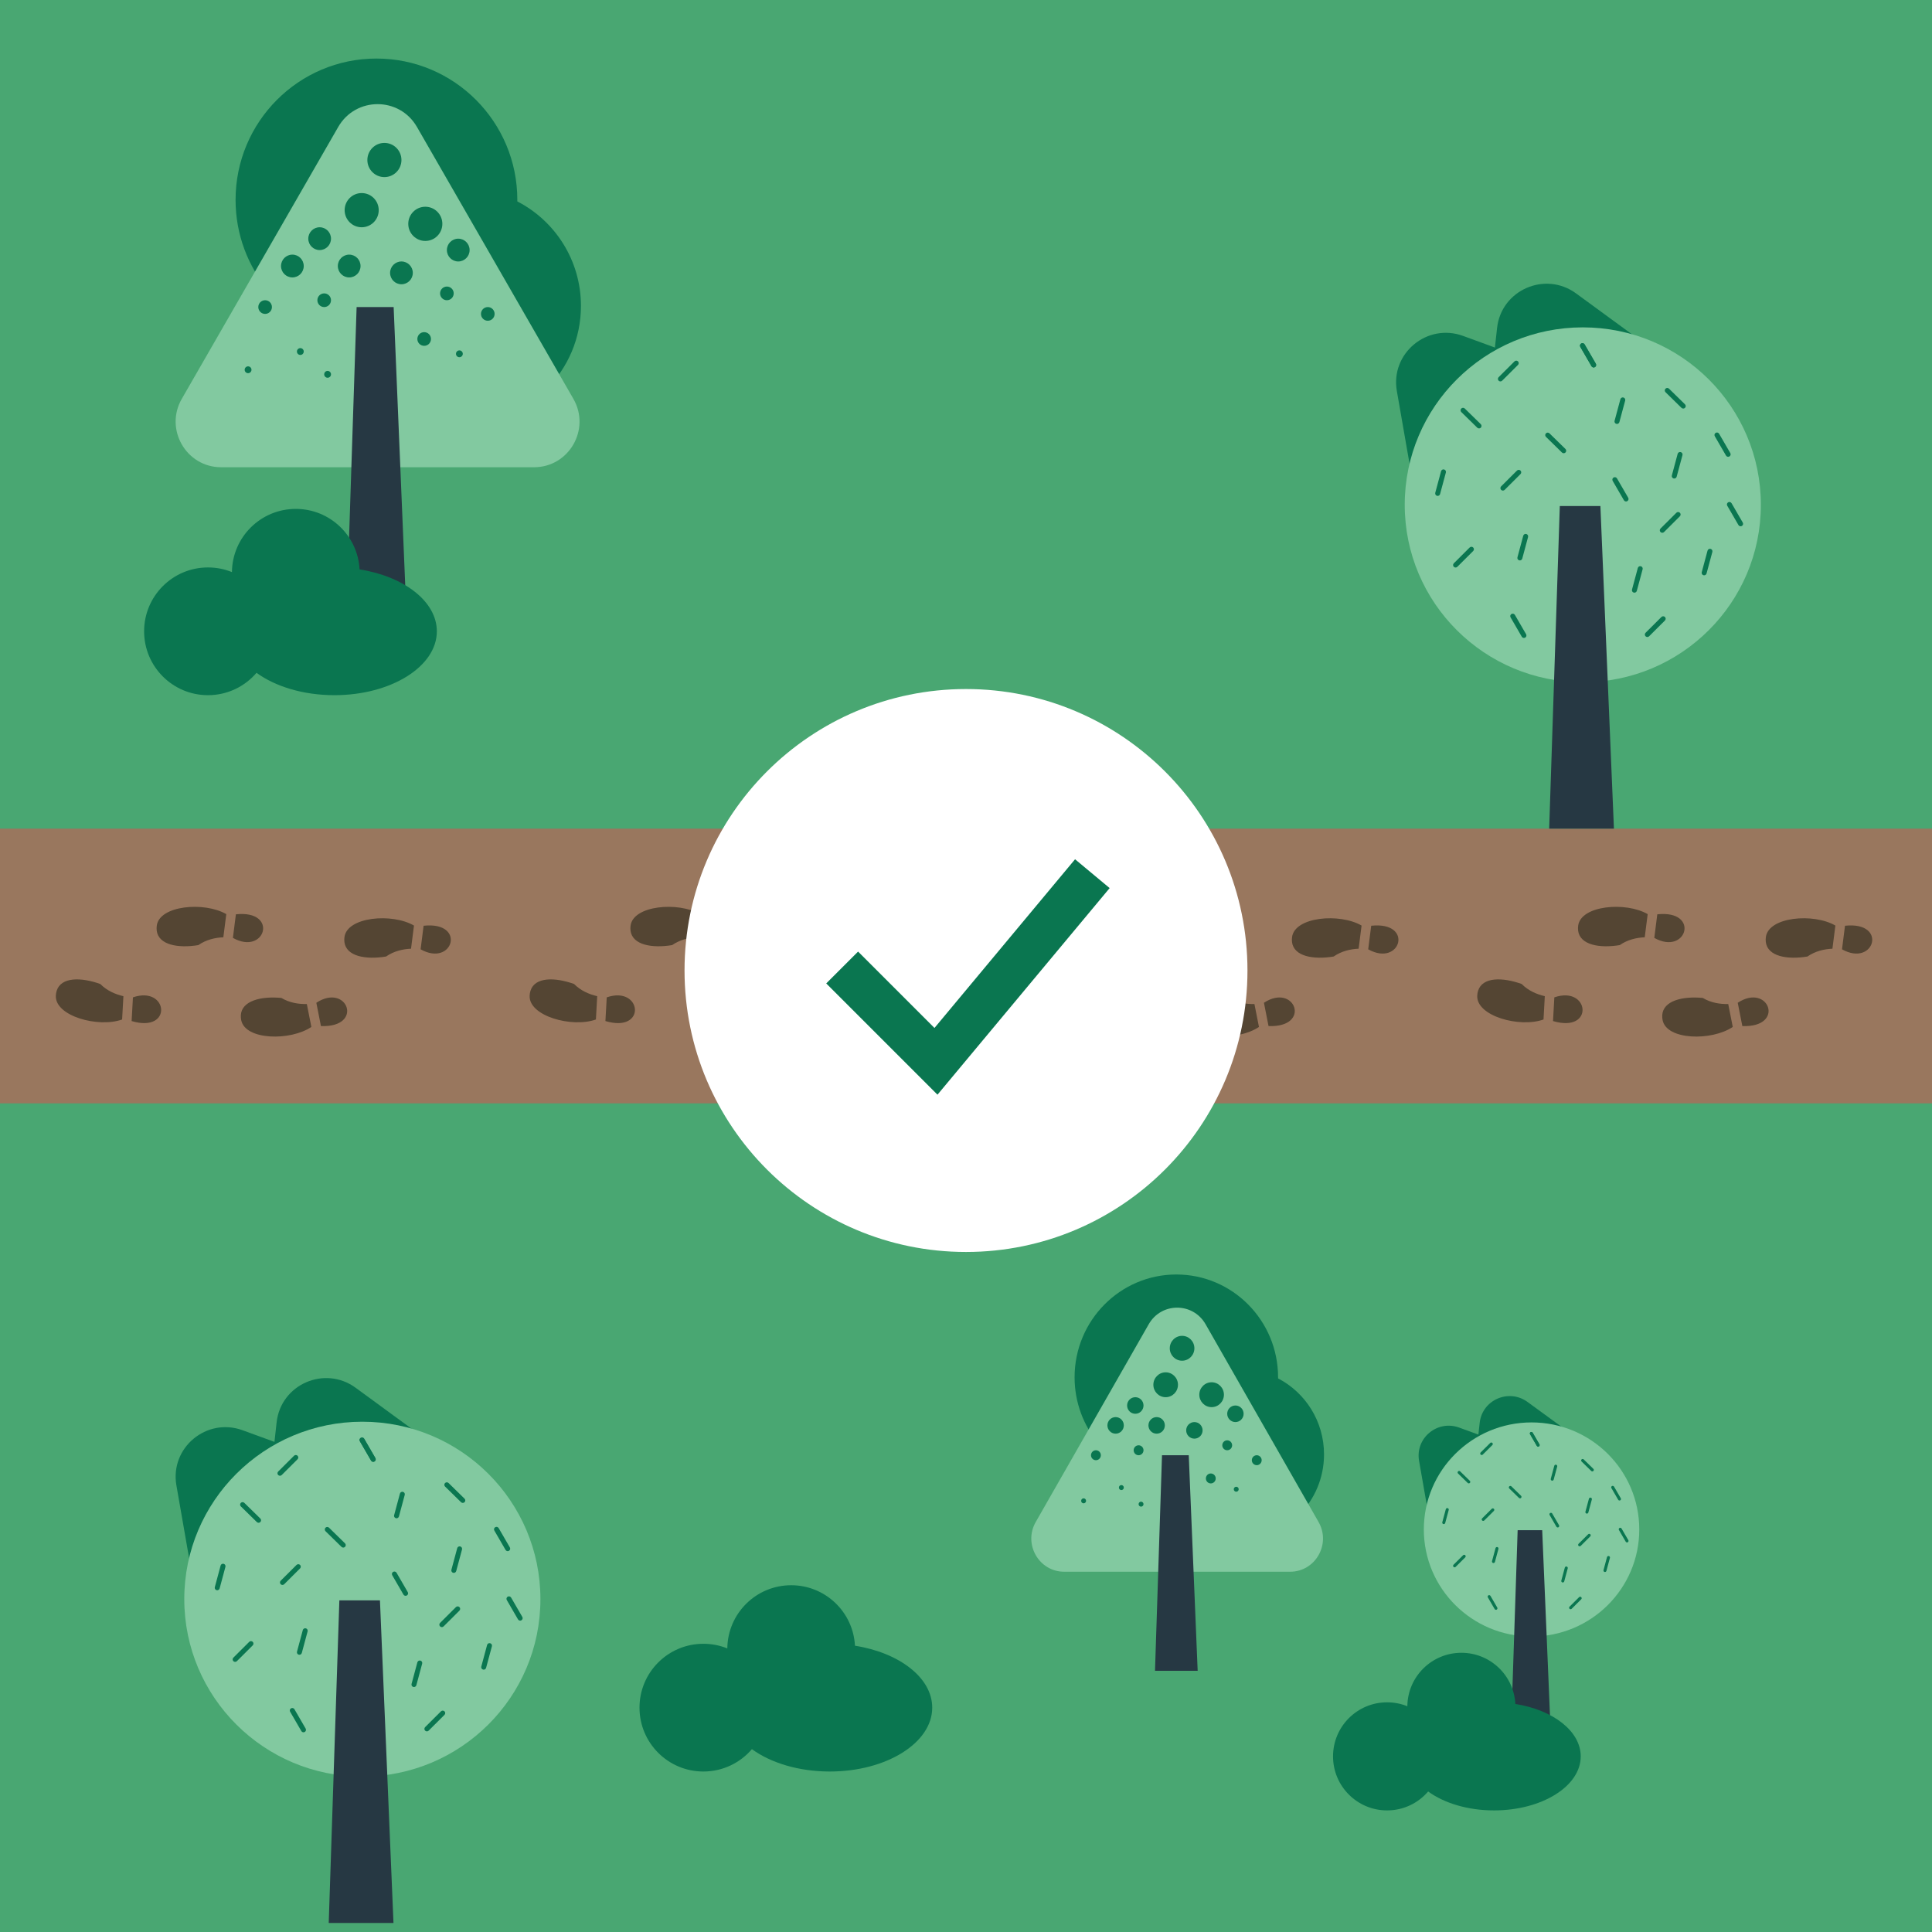
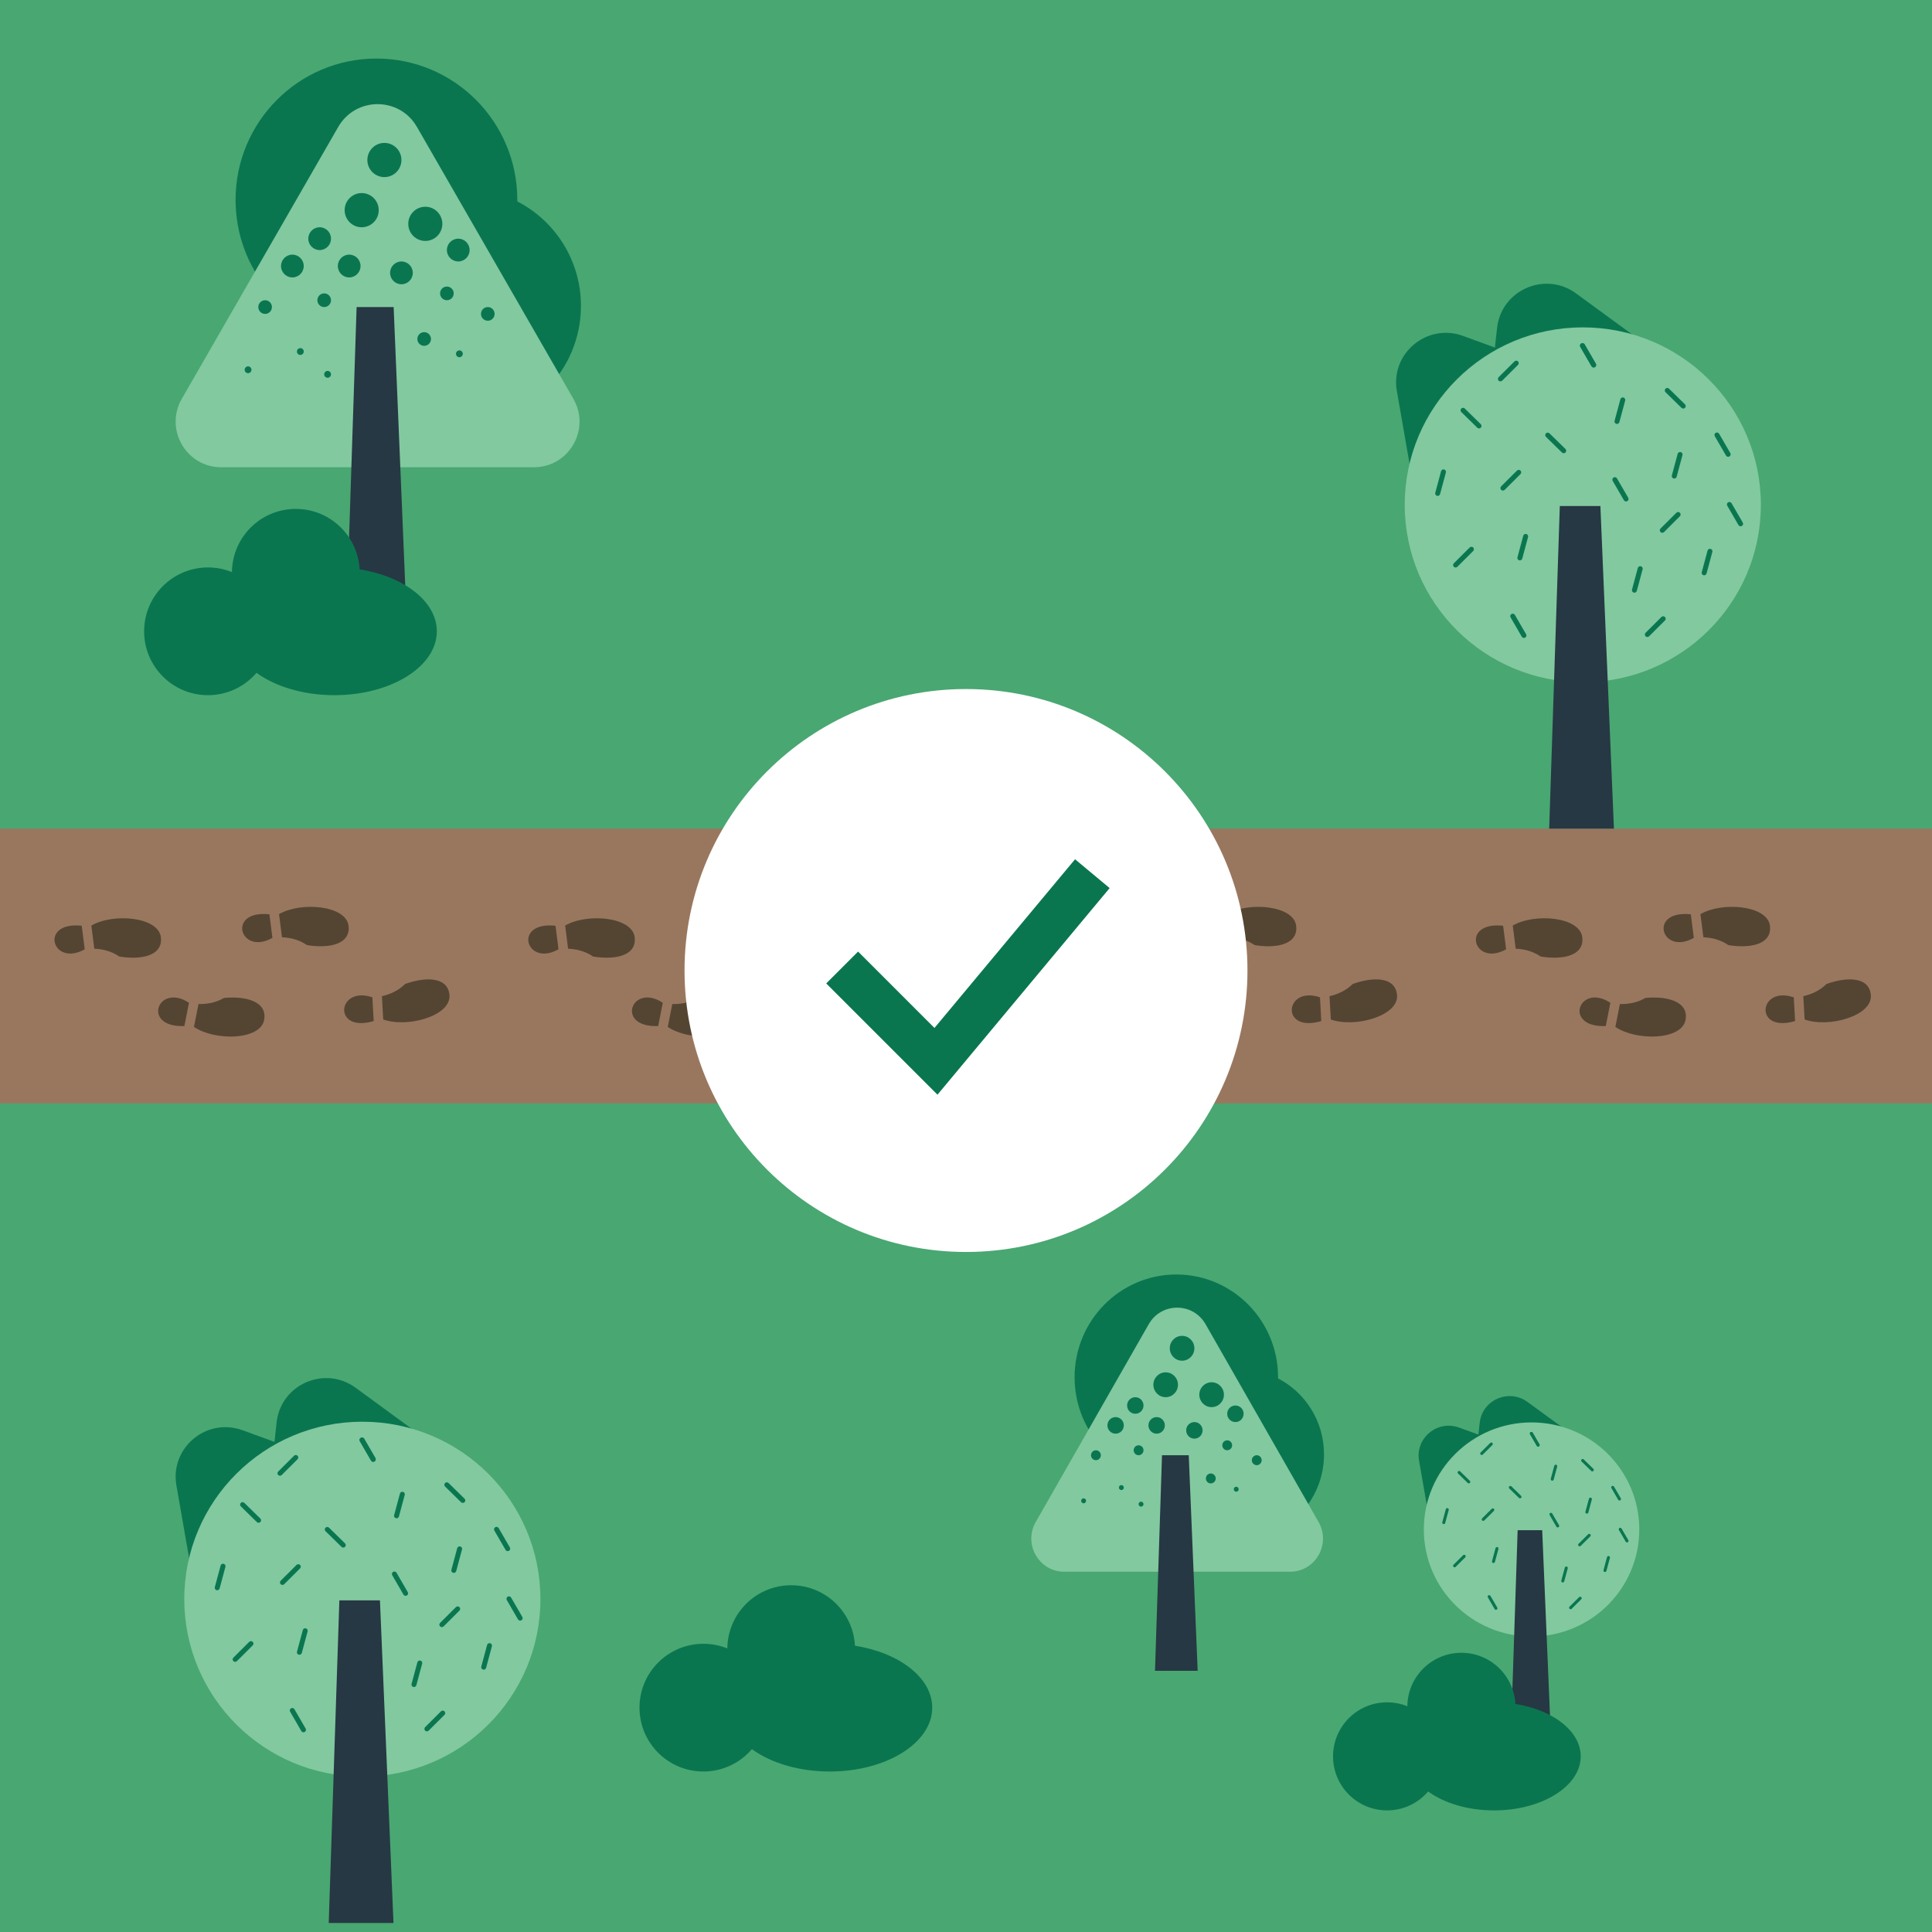
<svg xmlns="http://www.w3.org/2000/svg" width="429" height="429" viewBox="0 0 429 429" fill="none">
  <rect width="429" height="429" fill="#49A772" />
  <rect y="184" width="429" height="61" fill="#99775E" />
  <path d="M78.964 308.151C72.101 303.13 62.358 307.395 61.425 315.827L60.945 320.171L53.874 317.588C45.881 314.667 37.712 321.464 39.17 329.823L44.771 361.916C46.229 370.275 56.221 373.925 62.757 368.487L73.848 359.258L103.219 346.403C111.014 342.991 112.179 332.45 105.317 327.429L78.964 308.151Z" fill="#0A7650" />
  <path d="M120 355.09C120 376.85 102.297 394.489 80.46 394.489C58.623 394.489 40.92 376.85 40.92 355.09C40.92 333.331 58.623 315.692 80.46 315.692C102.297 315.692 120 333.331 120 355.09Z" fill="#82C9A0" />
  <path d="M87.373 427H72.995L75.355 355.366H84.368L87.373 427Z" fill="#263843" />
  <path d="M75.817 327.126C76.774 325.472 79.169 325.472 80.127 327.126C81.085 328.779 79.887 330.845 77.972 330.845C76.056 330.845 74.859 328.779 75.817 327.126Z" fill="#82C9A0" />
  <path d="M98.827 330.089C98.609 329.875 98.606 329.526 98.82 329.309C99.034 329.092 99.385 329.089 99.603 329.303L103.152 332.779C103.37 332.992 103.373 333.341 103.159 333.558C102.945 333.775 102.595 333.778 102.377 333.565L98.827 330.089Z" fill="#0A7650" />
  <path d="M72.283 340.007C72.065 339.794 72.062 339.445 72.276 339.228C72.49 339.011 72.841 339.008 73.058 339.221L76.608 342.697C76.826 342.91 76.829 343.259 76.615 343.476C76.401 343.693 76.051 343.696 75.833 343.483L72.283 340.007Z" fill="#0A7650" />
  <path d="M53.481 334.497C53.263 334.284 53.26 333.935 53.474 333.718C53.688 333.5 54.038 333.497 54.256 333.711L57.806 337.187C58.024 337.4 58.027 337.749 57.813 337.966C57.599 338.183 57.249 338.186 57.031 337.973L53.481 334.497Z" fill="#0A7650" />
  <path d="M65.845 347.49C66.061 347.275 66.411 347.275 66.627 347.49C66.843 347.705 66.843 348.054 66.627 348.269L63.108 351.776C62.892 351.991 62.542 351.991 62.326 351.776C62.11 351.561 62.11 351.212 62.326 350.997L65.845 347.49Z" fill="#0A7650" />
  <path d="M97.919 380.001C98.135 379.786 98.485 379.786 98.701 380.001C98.917 380.216 98.917 380.565 98.701 380.78L95.182 384.287C94.966 384.502 94.616 384.502 94.4 384.287C94.184 384.072 94.184 383.723 94.4 383.508L97.919 380.001Z" fill="#0A7650" />
  <path d="M65.292 323.245C65.508 323.03 65.858 323.03 66.074 323.245C66.29 323.46 66.29 323.809 66.074 324.024L62.555 327.531C62.339 327.746 61.989 327.746 61.773 327.531C61.557 327.316 61.557 326.967 61.773 326.751L65.292 323.245Z" fill="#0A7650" />
  <path d="M88.804 331.653C88.883 331.359 89.186 331.184 89.481 331.263C89.776 331.342 89.951 331.644 89.872 331.938L88.584 336.728C88.505 337.022 88.202 337.197 87.907 337.118C87.612 337.039 87.437 336.737 87.516 336.443L88.804 331.653Z" fill="#0A7650" />
  <path d="M67.237 361.96C67.316 361.666 67.619 361.491 67.914 361.57C68.209 361.649 68.384 361.951 68.305 362.245L67.017 367.035C66.938 367.329 66.635 367.503 66.34 367.425C66.045 367.346 65.87 367.044 65.949 366.75L67.237 361.96Z" fill="#0A7650" />
  <path d="M92.675 369.123C92.754 368.829 93.057 368.655 93.352 368.733C93.647 368.812 93.823 369.114 93.743 369.408L92.455 374.198C92.376 374.492 92.073 374.667 91.778 374.588C91.483 374.509 91.308 374.207 91.387 373.913L92.675 369.123Z" fill="#0A7650" />
  <path d="M101.523 343.775C101.602 343.482 101.905 343.307 102.2 343.386C102.495 343.465 102.671 343.767 102.591 344.061L101.303 348.851C101.224 349.145 100.921 349.319 100.626 349.241C100.331 349.162 100.156 348.86 100.235 348.566L101.523 343.775Z" fill="#0A7650" />
  <path d="M48.988 347.633C49.067 347.339 49.37 347.164 49.665 347.243C49.96 347.322 50.135 347.624 50.056 347.918L48.768 352.708C48.689 353.002 48.386 353.177 48.091 353.098C47.796 353.019 47.621 352.717 47.7 352.423L48.988 347.633Z" fill="#0A7650" />
-   <path d="M108.159 365.266C108.238 364.972 108.541 364.797 108.836 364.876C109.132 364.955 109.307 365.257 109.228 365.551L107.939 370.341C107.86 370.635 107.557 370.81 107.262 370.731C106.967 370.652 106.792 370.35 106.871 370.056L108.159 365.266Z" fill="#0A7650" />
+   <path d="M108.159 365.266C108.238 364.972 108.541 364.797 108.837 364.876C109.132 364.955 109.307 365.257 109.228 365.551L107.939 370.341C107.86 370.635 107.557 370.81 107.262 370.731C106.967 370.652 106.792 370.35 106.871 370.056L108.159 365.266Z" fill="#0A7650" />
  <path d="M112.534 355.292C112.382 355.029 112.472 354.692 112.737 354.539C113.001 354.387 113.34 354.478 113.492 354.741L115.981 359.036C116.134 359.299 116.043 359.636 115.778 359.789C115.514 359.941 115.176 359.851 115.023 359.587L112.534 355.292Z" fill="#0A7650" />
  <path d="M109.769 339.863C109.617 339.6 109.707 339.263 109.972 339.11C110.236 338.958 110.575 339.049 110.727 339.312L113.216 343.607C113.368 343.871 113.278 344.208 113.013 344.36C112.749 344.512 112.411 344.422 112.258 344.158L109.769 339.863Z" fill="#0A7650" />
  <path d="M79.907 320.026C79.754 319.763 79.845 319.426 80.11 319.273C80.374 319.121 80.712 319.211 80.865 319.475L83.354 323.77C83.506 324.033 83.416 324.37 83.151 324.523C82.887 324.675 82.549 324.585 82.396 324.321L79.907 320.026Z" fill="#0A7650" />
  <path d="M79.907 320.026C79.754 319.763 79.845 319.426 80.11 319.273C80.374 319.121 80.712 319.211 80.865 319.475L83.354 323.77C83.506 324.033 83.416 324.37 83.151 324.523C82.887 324.675 82.549 324.585 82.396 324.321L79.907 320.026Z" fill="#0A7650" />
  <path d="M87.096 349.782C86.944 349.518 87.034 349.181 87.299 349.029C87.563 348.877 87.901 348.967 88.054 349.231L90.543 353.526C90.695 353.789 90.605 354.126 90.34 354.278C90.076 354.431 89.737 354.34 89.585 354.077L87.096 349.782Z" fill="#0A7650" />
  <path d="M64.423 380.089C64.27 379.825 64.361 379.488 64.626 379.336C64.89 379.184 65.228 379.274 65.381 379.537L67.87 383.832C68.022 384.096 67.932 384.433 67.667 384.585C67.403 384.737 67.064 384.647 66.912 384.383L64.423 380.089Z" fill="#0A7650" />
  <path d="M55.338 364.572C55.554 364.357 55.904 364.357 56.12 364.572C56.336 364.787 56.336 365.136 56.12 365.351L52.601 368.858C52.385 369.073 52.035 369.073 51.819 368.858C51.603 368.643 51.603 368.294 51.819 368.079L55.338 364.572Z" fill="#0A7650" />
  <path d="M101.237 356.858C101.453 356.642 101.803 356.642 102.019 356.858C102.235 357.073 102.235 357.422 102.019 357.637L98.5 361.144C98.284 361.359 97.934 361.359 97.718 361.144C97.502 360.928 97.502 360.58 97.718 360.364L101.237 356.858Z" fill="#0A7650" />
  <path d="M339.176 311.297C335.024 308.268 329.13 310.841 328.566 315.929L328.275 318.549L323.998 316.991C319.162 315.229 314.221 319.33 315.103 324.372L318.491 343.735C319.373 348.777 325.418 350.98 329.371 347.699L336.081 342.131L353.849 334.375C358.564 332.317 359.269 325.957 355.117 322.928L339.176 311.297Z" fill="#0A7650" />
  <path d="M364 339.617C364 352.744 353.291 363.386 340.081 363.386C326.871 363.386 316.162 352.744 316.162 339.617C316.162 326.489 326.871 315.847 340.081 315.847C353.291 315.847 364 326.489 364 339.617Z" fill="#82C9A0" />
  <path d="M344.263 383H335.565L336.993 339.783H342.445L344.263 383Z" fill="#263843" />
  <path d="M337.272 322.745C337.851 321.748 339.3 321.748 339.879 322.745C340.459 323.742 339.734 324.989 338.575 324.989C337.417 324.989 336.692 323.742 337.272 322.745Z" fill="#82C9A0" />
  <path d="M351.192 324.533C351.06 324.404 351.058 324.194 351.188 324.063C351.317 323.932 351.529 323.93 351.661 324.059L353.808 326.156C353.94 326.284 353.942 326.495 353.812 326.626C353.683 326.757 353.471 326.759 353.339 326.63L351.192 324.533Z" fill="#0A7650" />
  <path d="M335.134 330.517C335.002 330.388 335.001 330.178 335.13 330.047C335.26 329.916 335.471 329.914 335.603 330.042L337.751 332.14C337.882 332.268 337.884 332.479 337.755 332.61C337.625 332.741 337.413 332.742 337.282 332.614L335.134 330.517Z" fill="#0A7650" />
  <path d="M323.76 327.192C323.628 327.064 323.626 326.853 323.756 326.722C323.885 326.591 324.097 326.589 324.229 326.718L326.377 328.815C326.508 328.944 326.51 329.154 326.381 329.285C326.251 329.416 326.039 329.418 325.908 329.289L323.76 327.192Z" fill="#0A7650" />
  <path d="M331.24 335.031C331.37 334.901 331.582 334.901 331.713 335.031C331.843 335.161 331.843 335.372 331.713 335.501L329.584 337.617C329.453 337.747 329.241 337.747 329.111 337.617C328.98 337.487 328.98 337.277 329.111 337.147L331.24 335.031Z" fill="#0A7650" />
  <path d="M350.642 354.645C350.773 354.515 350.985 354.515 351.116 354.645C351.246 354.775 351.246 354.986 351.116 355.115L348.987 357.231C348.856 357.361 348.644 357.361 348.514 357.231C348.383 357.101 348.383 356.891 348.514 356.761L350.642 354.645Z" fill="#0A7650" />
  <path d="M330.905 320.404C331.036 320.274 331.247 320.274 331.378 320.404C331.509 320.534 331.509 320.744 331.378 320.874L329.249 322.99C329.119 323.119 328.907 323.119 328.776 322.99C328.645 322.86 328.645 322.649 328.776 322.519L330.905 320.404Z" fill="#0A7650" />
  <path d="M345.128 325.476C345.176 325.299 345.36 325.194 345.538 325.241C345.717 325.289 345.822 325.471 345.775 325.649L344.995 328.539C344.948 328.716 344.764 328.821 344.586 328.774C344.407 328.726 344.301 328.544 344.349 328.366L345.128 325.476Z" fill="#0A7650" />
  <path d="M332.082 343.761C332.129 343.583 332.313 343.478 332.491 343.526C332.67 343.573 332.776 343.755 332.728 343.933L331.949 346.823C331.901 347 331.717 347.105 331.539 347.058C331.36 347.01 331.255 346.828 331.302 346.651L332.082 343.761Z" fill="#0A7650" />
  <path d="M347.47 348.082C347.518 347.905 347.701 347.8 347.88 347.847C348.058 347.895 348.164 348.077 348.116 348.255L347.337 351.145C347.289 351.322 347.106 351.427 346.927 351.38C346.749 351.332 346.643 351.15 346.691 350.972L347.47 348.082Z" fill="#0A7650" />
  <path d="M352.823 332.79C352.87 332.613 353.054 332.508 353.232 332.555C353.411 332.603 353.517 332.785 353.469 332.962L352.69 335.852C352.642 336.03 352.458 336.135 352.28 336.087C352.101 336.04 351.996 335.858 352.043 335.68L352.823 332.79Z" fill="#0A7650" />
  <path d="M321.042 335.117C321.09 334.94 321.273 334.835 321.452 334.882C321.63 334.93 321.736 335.112 321.688 335.289L320.909 338.179C320.861 338.357 320.678 338.462 320.499 338.414C320.321 338.367 320.215 338.185 320.263 338.007L321.042 335.117Z" fill="#0A7650" />
  <path d="M356.837 345.755C356.885 345.578 357.068 345.473 357.247 345.52C357.425 345.568 357.531 345.75 357.483 345.927L356.704 348.817C356.656 348.995 356.473 349.1 356.294 349.053C356.116 349.005 356.01 348.823 356.058 348.645L356.837 345.755Z" fill="#0A7650" />
  <path d="M359.484 339.738C359.391 339.579 359.446 339.376 359.606 339.284C359.766 339.192 359.971 339.247 360.063 339.406L361.569 341.997C361.661 342.156 361.606 342.359 361.446 342.451C361.286 342.543 361.082 342.488 360.989 342.329L359.484 339.738Z" fill="#0A7650" />
  <path d="M357.811 330.43C357.719 330.271 357.774 330.068 357.934 329.976C358.094 329.884 358.298 329.938 358.391 330.097L359.896 332.689C359.988 332.848 359.934 333.051 359.774 333.143C359.614 333.234 359.409 333.18 359.317 333.021L357.811 330.43Z" fill="#0A7650" />
  <path d="M339.746 318.462C339.654 318.303 339.709 318.1 339.869 318.008C340.029 317.916 340.233 317.971 340.326 318.13L341.831 320.721C341.924 320.88 341.869 321.083 341.709 321.175C341.549 321.267 341.344 321.212 341.252 321.053L339.746 318.462Z" fill="#0A7650" />
  <path d="M339.746 318.462C339.654 318.303 339.709 318.1 339.869 318.008C340.029 317.916 340.233 317.971 340.326 318.13L341.831 320.721C341.924 320.88 341.869 321.083 341.709 321.175C341.549 321.267 341.344 321.212 341.252 321.053L339.746 318.462Z" fill="#0A7650" />
  <path d="M344.095 336.414C344.003 336.255 344.058 336.051 344.218 335.96C344.378 335.868 344.582 335.922 344.675 336.081L346.18 338.672C346.272 338.831 346.218 339.035 346.058 339.127C345.898 339.218 345.693 339.164 345.601 339.005L344.095 336.414Z" fill="#0A7650" />
  <path d="M330.379 354.698C330.287 354.539 330.342 354.336 330.502 354.244C330.662 354.152 330.866 354.207 330.959 354.366L332.464 356.957C332.557 357.116 332.502 357.319 332.342 357.411C332.182 357.503 331.977 357.448 331.885 357.289L330.379 354.698Z" fill="#0A7650" />
-   <path d="M324.883 345.337C325.014 345.207 325.226 345.207 325.357 345.337C325.487 345.467 325.487 345.677 325.357 345.807L323.228 347.923C323.097 348.052 322.885 348.052 322.754 347.923C322.624 347.793 322.624 347.582 322.754 347.453L324.883 345.337Z" fill="#0A7650" />
+   <path d="M324.883 345.337C325.014 345.207 325.226 345.207 325.357 345.337C325.487 345.467 325.487 345.677 325.357 345.807L323.228 347.923C323.097 348.052 322.885 348.052 322.754 347.923C322.624 347.793 322.624 347.582 322.754 347.452L324.883 345.337Z" fill="#0A7650" />
  <path d="M352.65 340.683C352.78 340.553 352.992 340.553 353.123 340.683C353.253 340.813 353.253 341.023 353.123 341.153L350.994 343.268C350.863 343.398 350.651 343.398 350.521 343.268C350.39 343.139 350.39 342.928 350.521 342.798L352.65 340.683Z" fill="#0A7650" />
  <path d="M349.964 65.15C343.101 60.13 333.357 64.395 332.425 72.827L331.945 77.171L324.874 74.588C316.881 71.667 308.712 78.464 310.17 86.823L315.771 118.916C317.229 127.275 327.221 130.925 333.757 125.487L344.848 116.258L374.219 103.403C382.014 99.991 383.179 89.45 376.317 84.429L349.964 65.15Z" fill="#0A7650" />
  <path d="M391 112.09C391 133.85 373.297 151.489 351.46 151.489C329.623 151.489 311.92 133.85 311.92 112.09C311.92 90.331 329.623 72.692 351.46 72.692C373.297 72.692 391 90.331 391 112.09Z" fill="#82C9A0" />
  <path d="M358.373 184H343.995L346.355 112.366H355.368L358.373 184Z" fill="#263843" />
  <path d="M346.817 84.126C347.774 82.472 350.169 82.472 351.127 84.126C352.085 85.779 350.887 87.845 348.972 87.845C347.056 87.845 345.859 85.779 346.817 84.126Z" fill="#82C9A0" />
  <path d="M369.827 87.089C369.609 86.875 369.606 86.526 369.82 86.309C370.035 86.092 370.385 86.089 370.602 86.302L374.152 89.778C374.37 89.992 374.373 90.341 374.159 90.558C373.945 90.775 373.595 90.778 373.377 90.565L369.827 87.089Z" fill="#0A7650" />
  <path d="M343.283 97.007C343.065 96.794 343.062 96.445 343.276 96.228C343.49 96.011 343.84 96.008 344.058 96.221L347.608 99.697C347.826 99.91 347.829 100.259 347.615 100.476C347.401 100.693 347.051 100.696 346.833 100.483L343.283 97.007Z" fill="#0A7650" />
  <path d="M324.481 91.497C324.263 91.284 324.26 90.935 324.474 90.718C324.688 90.501 325.038 90.498 325.256 90.711L328.806 94.187C329.024 94.4 329.027 94.749 328.813 94.966C328.599 95.183 328.249 95.186 328.031 94.973L324.481 91.497Z" fill="#0A7650" />
  <path d="M336.845 104.49C337.061 104.275 337.411 104.275 337.627 104.49C337.843 104.705 337.843 105.054 337.627 105.269L334.108 108.776C333.892 108.991 333.542 108.991 333.326 108.776C333.11 108.561 333.11 108.212 333.326 107.997L336.845 104.49Z" fill="#0A7650" />
  <path d="M368.919 137.001C369.135 136.786 369.485 136.786 369.701 137.001C369.917 137.216 369.917 137.565 369.701 137.78L366.182 141.287C365.966 141.502 365.616 141.502 365.4 141.287C365.184 141.072 365.184 140.723 365.4 140.508L368.919 137.001Z" fill="#0A7650" />
  <path d="M336.292 80.245C336.508 80.029 336.858 80.029 337.074 80.245C337.29 80.46 337.29 80.809 337.074 81.024L333.555 84.531C333.339 84.746 332.989 84.746 332.773 84.531C332.557 84.316 332.557 83.967 332.773 83.751L336.292 80.245Z" fill="#0A7650" />
  <path d="M359.804 88.653C359.883 88.359 360.186 88.184 360.481 88.263C360.776 88.342 360.951 88.644 360.872 88.938L359.584 93.728C359.505 94.022 359.202 94.197 358.907 94.118C358.612 94.039 358.437 93.737 358.516 93.443L359.804 88.653Z" fill="#0A7650" />
  <path d="M338.237 118.96C338.316 118.666 338.619 118.491 338.914 118.57C339.209 118.649 339.384 118.951 339.305 119.245L338.017 124.035C337.938 124.329 337.635 124.503 337.34 124.425C337.045 124.346 336.87 124.044 336.949 123.75L338.237 118.96Z" fill="#0A7650" />
  <path d="M363.675 126.123C363.754 125.829 364.057 125.655 364.352 125.733C364.647 125.812 364.822 126.114 364.743 126.408L363.455 131.198C363.376 131.492 363.073 131.667 362.778 131.588C362.483 131.509 362.308 131.207 362.387 130.913L363.675 126.123Z" fill="#0A7650" />
  <path d="M372.523 100.775C372.602 100.482 372.905 100.307 373.2 100.386C373.495 100.465 373.671 100.767 373.591 101.061L372.303 105.851C372.224 106.145 371.921 106.319 371.626 106.241C371.331 106.162 371.156 105.86 371.235 105.566L372.523 100.775Z" fill="#0A7650" />
  <path d="M319.988 104.633C320.067 104.339 320.37 104.164 320.665 104.243C320.96 104.322 321.135 104.624 321.056 104.918L319.768 109.708C319.689 110.002 319.386 110.177 319.091 110.098C318.796 110.019 318.621 109.717 318.7 109.423L319.988 104.633Z" fill="#0A7650" />
-   <path d="M379.159 122.266C379.238 121.972 379.541 121.797 379.836 121.876C380.132 121.955 380.307 122.257 380.228 122.551L378.939 127.341C378.86 127.635 378.557 127.81 378.262 127.731C377.967 127.652 377.792 127.35 377.871 127.056L379.159 122.266Z" fill="#0A7650" />
+   <path d="M379.159 122.266C379.238 121.972 379.541 121.797 379.837 121.876C380.132 121.955 380.307 122.257 380.228 122.551L378.939 127.341C378.86 127.635 378.557 127.81 378.262 127.731C377.967 127.652 377.792 127.35 377.871 127.056L379.159 122.266Z" fill="#0A7650" />
  <path d="M383.534 112.292C383.382 112.029 383.472 111.692 383.737 111.539C384.001 111.387 384.34 111.478 384.492 111.741L386.981 116.036C387.134 116.299 387.043 116.636 386.778 116.789C386.514 116.941 386.176 116.851 386.023 116.587L383.534 112.292Z" fill="#0A7650" />
  <path d="M380.769 96.863C380.617 96.6 380.707 96.263 380.972 96.111C381.236 95.958 381.575 96.049 381.727 96.312L384.216 100.607C384.368 100.871 384.278 101.208 384.013 101.36C383.749 101.512 383.411 101.422 383.258 101.158L380.769 96.863Z" fill="#0A7650" />
  <path d="M350.907 77.026C350.755 76.763 350.845 76.425 351.11 76.273C351.374 76.121 351.712 76.212 351.865 76.475L354.354 80.77C354.506 81.034 354.416 81.371 354.151 81.523C353.887 81.675 353.548 81.585 353.396 81.321L350.907 77.026Z" fill="#0A7650" />
  <path d="M350.907 77.026C350.755 76.763 350.845 76.425 351.11 76.273C351.374 76.121 351.712 76.212 351.865 76.475L354.354 80.77C354.506 81.034 354.416 81.371 354.151 81.523C353.887 81.675 353.548 81.585 353.396 81.321L350.907 77.026Z" fill="#0A7650" />
  <path d="M358.096 106.782C357.944 106.518 358.034 106.181 358.299 106.029C358.563 105.877 358.901 105.967 359.054 106.231L361.543 110.526C361.695 110.789 361.605 111.126 361.34 111.278C361.076 111.431 360.738 111.34 360.585 111.077L358.096 106.782Z" fill="#0A7650" />
  <path d="M335.423 137.089C335.27 136.825 335.361 136.488 335.626 136.336C335.89 136.184 336.228 136.274 336.381 136.537L338.869 140.832C339.022 141.096 338.932 141.433 338.667 141.585C338.403 141.737 338.064 141.647 337.912 141.383L335.423 137.089Z" fill="#0A7650" />
  <path d="M326.338 121.572C326.554 121.357 326.904 121.357 327.12 121.572C327.336 121.787 327.336 122.136 327.12 122.351L323.601 125.858C323.385 126.073 323.035 126.073 322.819 125.858C322.603 125.643 322.603 125.294 322.819 125.079L326.338 121.572Z" fill="#0A7650" />
  <path d="M372.237 113.858C372.453 113.642 372.803 113.642 373.019 113.858C373.235 114.073 373.235 114.422 373.019 114.637L369.5 118.144C369.284 118.359 368.934 118.359 368.718 118.144C368.502 117.928 368.502 117.58 368.718 117.364L372.237 113.858Z" fill="#0A7650" />
  <path d="M283.796 306.072C283.797 305.991 283.797 305.91 283.797 305.828C283.797 293.221 273.682 283 261.205 283C248.727 283 238.612 293.221 238.612 305.828C238.612 317.065 246.646 326.405 257.226 328.304C259.513 336.169 266.71 341.912 275.234 341.912C285.598 341.912 294 333.422 294 322.95C294 315.594 289.855 309.216 283.796 306.072Z" fill="#0A7650" />
  <path d="M255.075 294.046C257.88 289.137 264.893 289.137 267.698 294.046L292.786 337.954C295.591 342.863 292.085 349 286.475 349H261.387H236.299C230.689 349 227.182 342.863 229.987 337.954L255.075 294.046Z" fill="#82C9A0" />
  <path d="M265.942 371H256.468L258.023 323.134H263.962L265.942 371Z" fill="#263843" />
  <path d="M261.569 307.485C261.569 309.01 260.345 310.247 258.836 310.247C257.327 310.247 256.103 309.01 256.103 307.485C256.103 305.96 257.327 304.724 258.836 304.724C260.345 304.724 261.569 305.96 261.569 307.485Z" fill="#0A7650" />
  <path d="M265.213 299.385C265.213 300.91 263.989 302.146 262.48 302.146C260.971 302.146 259.747 300.91 259.747 299.385C259.747 297.86 260.971 296.623 262.48 296.623C263.989 296.623 265.213 297.86 265.213 299.385Z" fill="#0A7650" />
  <path d="M271.772 309.695C271.772 311.22 270.548 312.456 269.039 312.456C267.53 312.456 266.306 311.22 266.306 309.695C266.306 308.169 267.53 306.933 269.039 306.933C270.548 306.933 271.772 308.169 271.772 309.695Z" fill="#0A7650" />
  <path d="M253.917 312.088C253.917 313.105 253.101 313.929 252.095 313.929C251.089 313.929 250.273 313.105 250.273 312.088C250.273 311.071 251.089 310.247 252.095 310.247C253.101 310.247 253.917 311.071 253.917 312.088Z" fill="#0A7650" />
  <path d="M258.654 316.506C258.654 317.523 257.838 318.347 256.832 318.347C255.826 318.347 255.01 317.523 255.01 316.506C255.01 315.49 255.826 314.665 256.832 314.665C257.838 314.665 258.654 315.49 258.654 316.506Z" fill="#0A7650" />
  <path d="M267.035 317.611C267.035 318.628 266.219 319.452 265.213 319.452C264.207 319.452 263.391 318.628 263.391 317.611C263.391 316.594 264.207 315.77 265.213 315.77C266.219 315.77 267.035 316.594 267.035 317.611Z" fill="#0A7650" />
  <path d="M276.145 313.929C276.145 314.946 275.329 315.77 274.323 315.77C273.317 315.77 272.501 314.946 272.501 313.929C272.501 312.912 273.317 312.088 274.323 312.088C275.329 312.088 276.145 312.912 276.145 313.929Z" fill="#0A7650" />
  <path d="M249.544 316.506C249.544 317.523 248.728 318.347 247.722 318.347C246.716 318.347 245.9 317.523 245.9 316.506C245.9 315.49 246.716 314.665 247.722 314.665C248.728 314.665 249.544 315.49 249.544 316.506Z" fill="#0A7650" />
  <path d="M253.917 322.029C253.917 322.639 253.427 323.134 252.824 323.134C252.22 323.134 251.73 322.639 251.73 322.029C251.73 321.419 252.22 320.925 252.824 320.925C253.427 320.925 253.917 321.419 253.917 322.029Z" fill="#0A7650" />
  <path d="M273.594 320.925C273.594 321.535 273.105 322.029 272.501 322.029C271.897 322.029 271.408 321.535 271.408 320.925C271.408 320.315 271.897 319.82 272.501 319.82C273.105 319.82 273.594 320.315 273.594 320.925Z" fill="#0A7650" />
  <path d="M269.95 328.289C269.95 328.899 269.461 329.393 268.857 329.393C268.253 329.393 267.764 328.899 267.764 328.289C267.764 327.679 268.253 327.184 268.857 327.184C269.461 327.184 269.95 327.679 269.95 328.289Z" fill="#0A7650" />
  <path d="M244.443 323.134C244.443 323.744 243.953 324.238 243.349 324.238C242.746 324.238 242.256 323.744 242.256 323.134C242.256 322.524 242.746 322.029 243.349 322.029C243.953 322.029 244.443 322.524 244.443 323.134Z" fill="#0A7650" />
  <path d="M280.153 324.238C280.153 324.849 279.664 325.343 279.06 325.343C278.456 325.343 277.967 324.849 277.967 324.238C277.967 323.628 278.456 323.134 279.06 323.134C279.664 323.134 280.153 323.628 280.153 324.238Z" fill="#0A7650" />
  <path d="M241.163 333.259C241.163 333.564 240.918 333.812 240.616 333.812C240.315 333.812 240.07 333.564 240.07 333.259C240.07 332.954 240.315 332.707 240.616 332.707C240.918 332.707 241.163 332.954 241.163 333.259Z" fill="#0A7650" />
  <path d="M253.917 333.996C253.917 334.301 253.672 334.548 253.37 334.548C253.068 334.548 252.824 334.301 252.824 333.996C252.824 333.691 253.068 333.444 253.37 333.444C253.672 333.444 253.917 333.691 253.917 333.996Z" fill="#0A7650" />
  <path d="M249.544 330.314C249.544 330.619 249.299 330.866 248.997 330.866C248.696 330.866 248.451 330.619 248.451 330.314C248.451 330.009 248.696 329.762 248.997 329.762C249.299 329.762 249.544 330.009 249.544 330.314Z" fill="#0A7650" />
  <path d="M275.052 330.682C275.052 330.987 274.807 331.234 274.505 331.234C274.203 331.234 273.958 330.987 273.958 330.682C273.958 330.377 274.203 330.13 274.505 330.13C274.807 330.13 275.052 330.377 275.052 330.682Z" fill="#0A7650" />
  <path d="M114.871 44.723C114.872 44.612 114.873 44.501 114.873 44.389C114.873 27.053 100.867 13 83.591 13C66.315 13 52.309 27.053 52.309 44.389C52.309 59.839 63.433 72.681 78.082 75.293C81.249 86.108 91.213 94.004 103.016 94.004C117.367 94.004 129 82.331 129 67.931C129 57.816 123.26 49.047 114.871 44.723Z" fill="#0A7650" />
  <path d="M75.104 28.188C78.988 21.438 88.698 21.438 92.582 28.188L127.32 88.562C131.204 95.312 126.349 103.75 118.581 103.75H83.843H49.106C41.338 103.75 36.483 95.312 40.367 88.562L75.104 28.188Z" fill="#82C9A0" />
  <path d="M90.15 134H77.032L79.186 68.184H87.409L90.15 134Z" fill="#263843" />
  <path d="M84.096 46.667C84.096 48.764 82.401 50.464 80.311 50.464C78.222 50.464 76.527 48.764 76.527 46.667C76.527 44.57 78.222 42.87 80.311 42.87C82.401 42.87 84.096 44.57 84.096 46.667Z" fill="#0A7650" />
  <path d="M89.141 35.529C89.141 37.626 87.447 39.326 85.357 39.326C83.267 39.326 81.573 37.626 81.573 35.529C81.573 33.432 83.267 31.732 85.357 31.732C87.447 31.732 89.141 33.432 89.141 35.529Z" fill="#0A7650" />
  <path d="M98.223 49.705C98.223 51.802 96.529 53.502 94.439 53.502C92.349 53.502 90.655 51.802 90.655 49.705C90.655 47.608 92.349 45.908 94.439 45.908C96.529 45.908 98.223 47.608 98.223 49.705Z" fill="#0A7650" />
  <path d="M73.5 52.996C73.5 54.394 72.371 55.527 70.977 55.527C69.584 55.527 68.455 54.394 68.455 52.996C68.455 51.598 69.584 50.464 70.977 50.464C72.371 50.464 73.5 51.598 73.5 52.996Z" fill="#0A7650" />
  <path d="M80.059 59.071C80.059 60.469 78.93 61.602 77.537 61.602C76.143 61.602 75.014 60.469 75.014 59.071C75.014 57.673 76.143 56.54 77.537 56.54C78.93 56.54 80.059 57.673 80.059 59.071Z" fill="#0A7650" />
  <path d="M91.664 60.59C91.664 61.988 90.534 63.121 89.141 63.121C87.748 63.121 86.618 61.988 86.618 60.59C86.618 59.192 87.748 58.059 89.141 58.059C90.534 58.059 91.664 59.192 91.664 60.59Z" fill="#0A7650" />
  <path d="M104.277 55.527C104.277 56.925 103.148 58.059 101.755 58.059C100.361 58.059 99.232 56.925 99.232 55.527C99.232 54.129 100.361 52.996 101.755 52.996C103.148 52.996 104.277 54.129 104.277 55.527Z" fill="#0A7650" />
  <path d="M67.446 59.071C67.446 60.469 66.316 61.602 64.923 61.602C63.53 61.602 62.4 60.469 62.4 59.071C62.4 57.673 63.53 56.54 64.923 56.54C66.316 56.54 67.446 57.673 67.446 59.071Z" fill="#0A7650" />
-   <path d="M73.5 66.665C73.5 67.504 72.823 68.184 71.987 68.184C71.151 68.184 70.473 67.504 70.473 66.665C70.473 65.826 71.151 65.146 71.987 65.146C72.823 65.146 73.5 65.826 73.5 66.665Z" fill="#0A7650" />
-   <path d="M100.746 65.146C100.746 65.985 100.068 66.665 99.232 66.665C98.396 66.665 97.718 65.985 97.718 65.146C97.718 64.308 98.396 63.628 99.232 63.628C100.068 63.628 100.746 64.308 100.746 65.146Z" fill="#0A7650" />
+   <path d="M73.5 66.665C73.5 67.504 72.823 68.184 71.987 68.184C71.151 68.184 70.473 67.504 70.473 66.665C70.473 65.826 71.151 65.147 71.987 65.147C72.823 65.147 73.5 65.826 73.5 66.665Z" fill="#0A7650" />
+   <path d="M100.746 65.147C100.746 65.985 100.068 66.665 99.232 66.665C98.396 66.665 97.718 65.985 97.718 65.147C97.718 64.308 98.396 63.628 99.232 63.628C100.068 63.628 100.746 64.308 100.746 65.147Z" fill="#0A7650" />
  <path d="M95.7 75.272C95.7 76.111 95.022 76.791 94.186 76.791C93.35 76.791 92.673 76.111 92.673 75.272C92.673 74.433 93.35 73.753 94.186 73.753C95.022 73.753 95.7 74.433 95.7 75.272Z" fill="#0A7650" />
  <path d="M60.382 68.184C60.382 69.023 59.704 69.703 58.868 69.703C58.032 69.703 57.355 69.023 57.355 68.184C57.355 67.345 58.032 66.665 58.868 66.665C59.704 66.665 60.382 67.345 60.382 68.184Z" fill="#0A7650" />
  <path d="M109.827 69.703C109.827 70.542 109.15 71.222 108.314 71.222C107.478 71.222 106.8 70.542 106.8 69.703C106.8 68.864 107.478 68.184 108.314 68.184C109.15 68.184 109.827 68.864 109.827 69.703Z" fill="#0A7650" />
  <path d="M55.841 82.107C55.841 82.526 55.502 82.866 55.084 82.866C54.666 82.866 54.328 82.526 54.328 82.107C54.328 81.687 54.666 81.347 55.084 81.347C55.502 81.347 55.841 81.687 55.841 82.107Z" fill="#0A7650" />
  <path d="M73.5 83.119C73.5 83.539 73.161 83.879 72.743 83.879C72.325 83.879 71.987 83.539 71.987 83.119C71.987 82.7 72.325 82.36 72.743 82.36C73.161 82.36 73.5 82.7 73.5 83.119Z" fill="#0A7650" />
  <path d="M67.446 78.056C67.446 78.476 67.107 78.816 66.689 78.816C66.271 78.816 65.932 78.476 65.932 78.056C65.932 77.637 66.271 77.297 66.689 77.297C67.107 77.297 67.446 77.637 67.446 78.056Z" fill="#0A7650" />
  <path d="M102.764 78.563C102.764 78.982 102.425 79.322 102.007 79.322C101.589 79.322 101.25 78.982 101.25 78.563C101.25 78.143 101.589 77.803 102.007 77.803C102.425 77.803 102.764 78.143 102.764 78.563Z" fill="#0A7650" />
  <path fill-rule="evenodd" clip-rule="evenodd" d="M336.484 378.365C336.154 372.033 330.915 367 324.5 367C317.915 367 312.569 372.304 312.501 378.873C311.111 378.31 309.592 378 308 378C301.373 378 296 383.373 296 390C296 396.627 301.373 402 308 402C311.65 402 314.919 400.371 317.12 397.799C320.651 400.371 325.895 402 331.75 402C342.381 402 351 396.627 351 390C351 384.391 344.826 379.68 336.484 378.365Z" fill="#0A7650" />
  <path fill-rule="evenodd" clip-rule="evenodd" d="M79.844 126.432C79.454 118.948 73.263 113 65.682 113C57.9 113 51.582 119.268 51.501 127.031C49.858 126.366 48.063 126 46.182 126C38.349 126 32 132.349 32 140.182C32 148.014 38.349 154.364 46.182 154.364C50.495 154.364 54.359 152.438 56.96 149.399C61.133 152.438 67.331 154.364 74.25 154.364C86.814 154.364 97 148.014 97 140.182C97 133.553 89.704 127.986 79.844 126.432Z" fill="#0A7650" />
  <path fill-rule="evenodd" clip-rule="evenodd" d="M189.844 365.432C189.454 357.948 183.263 352 175.682 352C167.9 352 161.582 358.268 161.501 366.031C159.858 365.366 158.063 365 156.182 365C148.349 365 142 371.349 142 379.182C142 387.014 148.349 393.364 156.182 393.364C160.495 393.364 164.359 391.438 166.96 388.399C171.133 391.438 177.331 393.364 184.25 393.364C196.814 393.364 207 387.014 207 379.182C207 372.553 199.704 366.986 189.844 365.432Z" fill="#0A7650" />
-   <path d="M350.418 206.631C350.811 209.84 355.197 210.599 359.664 209.859C361.422 208.639 363.417 208.201 365.213 208.124L365.868 202.983C361.005 200.159 351.007 201.028 350.43 205.555C350.382 205.912 350.379 206.273 350.421 206.631L350.418 206.631ZM367.336 208.257L368.001 203.023C377.605 201.997 374.553 212.312 367.336 208.257ZM392.098 209.168C392.056 208.811 392.059 208.449 392.107 208.092C392.684 203.565 402.682 202.696 407.545 205.52L406.89 210.661C405.094 210.738 403.1 211.177 401.341 212.396C396.874 213.137 392.488 212.377 392.095 209.168L392.098 209.168ZM409.017 210.794L409.681 205.561C419.281 204.537 416.231 214.851 409.015 210.792L409.017 210.794ZM369.097 225.445C369.269 222.217 373.592 221.16 378.098 221.591C379.935 222.686 381.956 222.988 383.752 222.942L384.76 228.03C380.101 231.18 370.067 230.998 369.182 226.521C369.11 226.168 369.082 225.808 369.099 225.448L369.097 225.445ZM385.864 222.665C392.785 218.124 396.535 228.206 386.885 227.838L385.864 222.665ZM328.209 219.998C329.177 216.914 333.621 216.966 337.881 218.492C339.389 220.01 341.278 220.798 343.024 221.202L342.736 226.377C337.446 228.28 327.764 225.62 328.022 221.061C328.039 220.701 328.101 220.345 328.206 220.001L328.209 219.998ZM345.139 221.461C352.97 218.776 354.105 229.474 344.846 226.727L345.14 221.462L345.139 221.461Z" fill="#544533" />
-   <path d="M245.211 206.631C245.604 209.84 249.99 210.599 254.457 209.859C256.215 208.639 258.21 208.201 260.006 208.124L260.661 202.983C255.798 200.159 245.8 201.028 245.223 205.555C245.175 205.912 245.172 206.273 245.214 206.631L245.211 206.631ZM262.129 208.257L262.794 203.023C272.398 201.997 269.345 212.312 262.129 208.257ZM286.891 209.168C286.849 208.811 286.852 208.449 286.9 208.092C287.477 203.565 297.475 202.696 302.338 205.52L301.683 210.661C299.887 210.738 297.893 211.177 296.134 212.396C291.667 213.137 287.281 212.377 286.888 209.168L286.891 209.168ZM303.81 210.794L304.474 205.561C314.074 204.537 311.023 214.851 303.808 210.792L303.81 210.794ZM263.89 225.445C264.061 222.217 268.385 221.16 272.891 221.591C274.728 222.686 276.749 222.988 278.545 222.942L279.553 228.03C274.894 231.18 264.86 230.998 263.975 226.521C263.903 226.168 263.875 225.808 263.892 225.448L263.89 225.445ZM280.657 222.665C287.578 218.124 291.328 228.206 281.678 227.838L280.657 222.665ZM223.002 219.998C223.97 216.914 228.414 216.966 232.674 218.492C234.182 220.01 236.071 220.798 237.817 221.202L237.529 226.377C232.239 228.28 222.557 225.62 222.815 221.061C222.832 220.701 222.894 220.345 222.999 220.001L223.002 219.998ZM239.932 221.461C247.763 218.776 248.898 229.474 239.639 226.727L239.933 221.462L239.932 221.461Z" fill="#544533" />
-   <path d="M140.004 206.631C140.397 209.84 144.783 210.599 149.25 209.859C151.008 208.639 153.003 208.201 154.799 208.124L155.454 202.983C150.591 200.159 140.593 201.028 140.016 205.555C139.968 205.912 139.965 206.273 140.007 206.631L140.004 206.631ZM156.922 208.257L157.587 203.023C167.19 201.997 164.138 212.312 156.922 208.257ZM181.684 209.168C181.642 208.811 181.645 208.449 181.693 208.092C182.27 203.565 192.268 202.696 197.131 205.52L196.476 210.661C194.68 210.738 192.686 211.177 190.927 212.396C186.46 213.137 182.074 212.377 181.681 209.168L181.684 209.168ZM198.603 210.794L199.267 205.561C208.867 204.537 205.816 214.851 198.601 210.792L198.603 210.794ZM158.683 225.445C158.854 222.217 163.178 221.16 167.684 221.591C169.521 222.686 171.542 222.988 173.338 222.942L174.346 228.03C169.687 231.18 159.653 230.998 158.768 226.521C158.696 226.168 158.668 225.808 158.685 225.448L158.683 225.445ZM175.45 222.665C182.371 218.124 186.121 228.206 176.471 227.838L175.45 222.665ZM117.795 219.998C118.763 216.914 123.207 216.966 127.467 218.492C128.975 220.01 130.864 220.798 132.61 221.202L132.322 226.377C127.032 228.28 117.35 225.62 117.608 221.061C117.625 220.701 117.687 220.345 117.792 220.001L117.795 219.998ZM134.725 221.461C142.556 218.776 143.691 229.474 134.432 226.727L134.726 221.462L134.725 221.461Z" fill="#544533" />
-   <path d="M34.797 206.631C35.19 209.84 39.576 210.599 44.043 209.859C45.801 208.639 47.796 208.201 49.592 208.124L50.247 202.983C45.384 200.159 35.386 201.028 34.809 205.555C34.761 205.912 34.758 206.273 34.8 206.631L34.797 206.631ZM51.715 208.257L52.38 203.023C61.983 201.997 58.931 212.312 51.715 208.257ZM76.477 209.168C76.435 208.811 76.438 208.449 76.486 208.092C77.063 203.565 87.061 202.696 91.924 205.52L91.269 210.661C89.473 210.738 87.479 211.177 85.72 212.396C81.253 213.137 76.867 212.377 76.474 209.168L76.477 209.168ZM93.395 210.794L94.06 205.561C103.66 204.537 100.609 214.851 93.394 210.792L93.395 210.794ZM53.476 225.445C53.647 222.217 57.971 221.16 62.477 221.591C64.314 222.686 66.335 222.988 68.131 222.942L69.139 228.03C64.48 231.18 54.446 230.998 53.561 226.521C53.489 226.168 53.461 225.808 53.478 225.448L53.476 225.445ZM70.243 222.665C77.164 218.124 80.914 228.206 71.264 227.838L70.243 222.665ZM12.588 219.998C13.556 216.914 18 216.966 22.26 218.492C23.768 220.01 25.657 220.798 27.403 221.202L27.115 226.377C21.825 228.28 12.143 225.62 12.401 221.061C12.418 220.701 12.48 220.345 12.585 220.001L12.588 219.998ZM29.518 221.461C37.349 218.776 38.484 229.474 29.225 226.727L29.519 221.462L29.518 221.461Z" fill="#544533" />
+   <path d="M77.41 206.631C77.017 209.84 72.631 210.599 68.164 209.859C66.406 208.639 64.411 208.201 62.615 208.124L61.96 202.983C66.823 200.159 76.821 201.028 77.398 205.555C77.446 205.912 77.449 206.273 77.407 206.631L77.41 206.631ZM60.492 208.257L59.827 203.023C50.224 201.997 53.276 212.312 60.492 208.257ZM35.73 209.168C35.772 208.811 35.769 208.449 35.721 208.092C35.144 203.565 25.146 202.696 20.283 205.52L20.938 210.661C22.734 210.738 24.728 211.177 26.487 212.396C30.954 213.137 35.34 212.377 35.733 209.168L35.73 209.168ZM18.812 210.794L18.147 205.561C8.547 204.537 11.598 214.851 18.813 210.792L18.812 210.794ZM58.731 225.445C58.56 222.217 54.236 221.16 49.73 221.591C47.893 222.686 45.872 222.987 44.076 222.942L43.068 228.03C47.727 231.18 57.761 230.998 58.646 226.521C58.718 226.168 58.746 225.808 58.729 225.448L58.731 225.445ZM41.964 222.665C35.043 218.124 31.293 228.206 40.943 227.838L41.964 222.665ZM99.619 219.998C98.651 216.914 94.207 216.966 89.947 218.492C88.439 220.01 86.55 220.798 84.804 221.202L85.092 226.377C90.382 228.28 100.064 225.62 99.806 221.061C99.789 220.701 99.727 220.345 99.622 220.001L99.619 219.998ZM82.689 221.461C74.858 218.776 73.723 229.474 82.982 226.727L82.688 221.462L82.689 221.461Z" fill="#544533" />
+   <path d="M182.617 206.631C182.224 209.84 177.838 210.599 173.371 209.859C171.613 208.639 169.618 208.201 167.822 208.124L167.167 202.983C172.03 200.159 182.028 201.028 182.605 205.555C182.653 205.912 182.656 206.273 182.614 206.631L182.617 206.631ZM165.699 208.257L165.034 203.023C155.431 201.997 158.483 212.312 165.699 208.257ZM140.937 209.168C140.979 208.811 140.976 208.449 140.928 208.092C140.351 203.565 130.353 202.696 125.49 205.52L126.145 210.661C127.941 210.738 129.935 211.177 131.694 212.396C136.161 213.137 140.547 212.377 140.94 209.168L140.937 209.168ZM124.019 210.794L123.354 205.561C113.754 204.537 116.805 214.851 124.02 210.792L124.019 210.794ZM163.938 225.445C163.767 222.217 159.443 221.16 154.937 221.591C153.1 222.686 151.079 222.987 149.283 222.942L148.275 228.03C152.934 231.18 162.968 230.998 163.853 226.521C163.925 226.168 163.953 225.808 163.936 225.448L163.938 225.445ZM147.171 222.665C140.25 218.124 136.5 228.206 146.15 227.838L147.171 222.665ZM204.826 219.998C203.858 216.914 199.414 216.966 195.154 218.492C193.646 220.01 191.757 220.798 190.011 221.202L190.299 226.377C195.589 228.28 205.271 225.62 205.013 221.061C204.996 220.701 204.934 220.345 204.829 220.001L204.826 219.998ZM187.896 221.461C180.065 218.776 178.93 229.474 188.189 226.727L187.895 221.462L187.896 221.461Z" fill="#544533" />
+   <path d="M287.824 206.631C287.431 209.84 283.045 210.599 278.578 209.859C276.82 208.639 274.825 208.201 273.029 208.124L272.374 202.983C277.237 200.159 287.235 201.028 287.812 205.555C287.86 205.912 287.863 206.273 287.821 206.631L287.824 206.631ZM270.906 208.257L270.241 203.023C260.638 201.997 263.69 212.312 270.906 208.257ZM246.144 209.168C246.186 208.811 246.183 208.449 246.135 208.092C245.558 203.565 235.56 202.696 230.697 205.52L231.352 210.661C233.148 210.738 235.142 211.177 236.901 212.396C241.368 213.137 245.754 212.377 246.147 209.168L246.144 209.168ZM229.226 210.794L228.561 205.561C218.961 204.537 222.012 214.851 229.227 210.792L229.226 210.794ZM269.145 225.445C268.974 222.217 264.65 221.16 260.144 221.591C258.307 222.686 256.286 222.987 254.49 222.942L253.482 228.03C258.141 231.18 268.175 230.998 269.06 226.521C269.132 226.168 269.16 225.808 269.143 225.448L269.145 225.445ZM252.378 222.665C245.457 218.124 241.707 228.206 251.357 227.838L252.378 222.665ZM310.033 219.998C309.065 216.914 304.621 216.966 300.361 218.492C298.853 220.01 296.964 220.798 295.218 221.202L295.506 226.377C300.796 228.28 310.478 225.62 310.22 221.061C310.203 220.701 310.141 220.345 310.036 220.001L310.033 219.998ZM293.103 221.461C285.272 218.776 284.137 229.474 293.396 226.727L293.102 221.462L293.103 221.461Z" fill="#544533" />
+   <path d="M393.031 206.631C392.638 209.84 388.252 210.599 383.785 209.859C382.027 208.639 380.032 208.201 378.236 208.124L377.581 202.983C382.444 200.159 392.442 201.028 393.019 205.555C393.067 205.912 393.07 206.273 393.028 206.631L393.031 206.631ZM376.113 208.257L375.448 203.023C365.845 201.997 368.897 212.312 376.113 208.257ZM351.351 209.168C351.393 208.811 351.39 208.449 351.342 208.092C350.765 203.565 340.767 202.696 335.904 205.52L336.559 210.661C338.355 210.738 340.349 211.177 342.108 212.396C346.575 213.137 350.961 212.377 351.354 209.168L351.351 209.168ZM334.433 210.794L333.768 205.561C324.168 204.537 327.219 214.851 334.434 210.792L334.433 210.794ZM374.353 225.445C374.181 222.217 369.857 221.16 365.351 221.591C363.514 222.686 361.493 222.987 359.697 222.942L358.689 228.03C363.348 231.18 373.382 230.998 374.267 226.521C374.339 226.168 374.367 225.808 374.35 225.448L374.353 225.445ZM357.585 222.665C350.664 218.124 346.914 228.206 356.564 227.838L357.585 222.665ZM415.24 219.998C414.272 216.914 409.829 216.966 405.568 218.492C404.06 220.01 402.171 220.798 400.425 221.202L400.713 226.377C406.003 228.28 415.685 225.62 415.427 221.061C415.41 220.701 415.349 220.345 415.243 220.001L415.24 219.998ZM398.31 221.461C390.479 218.776 389.344 229.474 398.603 226.727L398.309 221.462L398.31 221.461Z" fill="#544533" />
  <circle cx="214.5" cy="215.5" r="62.5" fill="white" />
  <path d="M187 214.833L207.833 235.667L242.556 194" stroke="#0A7650" stroke-width="10" />
</svg>
